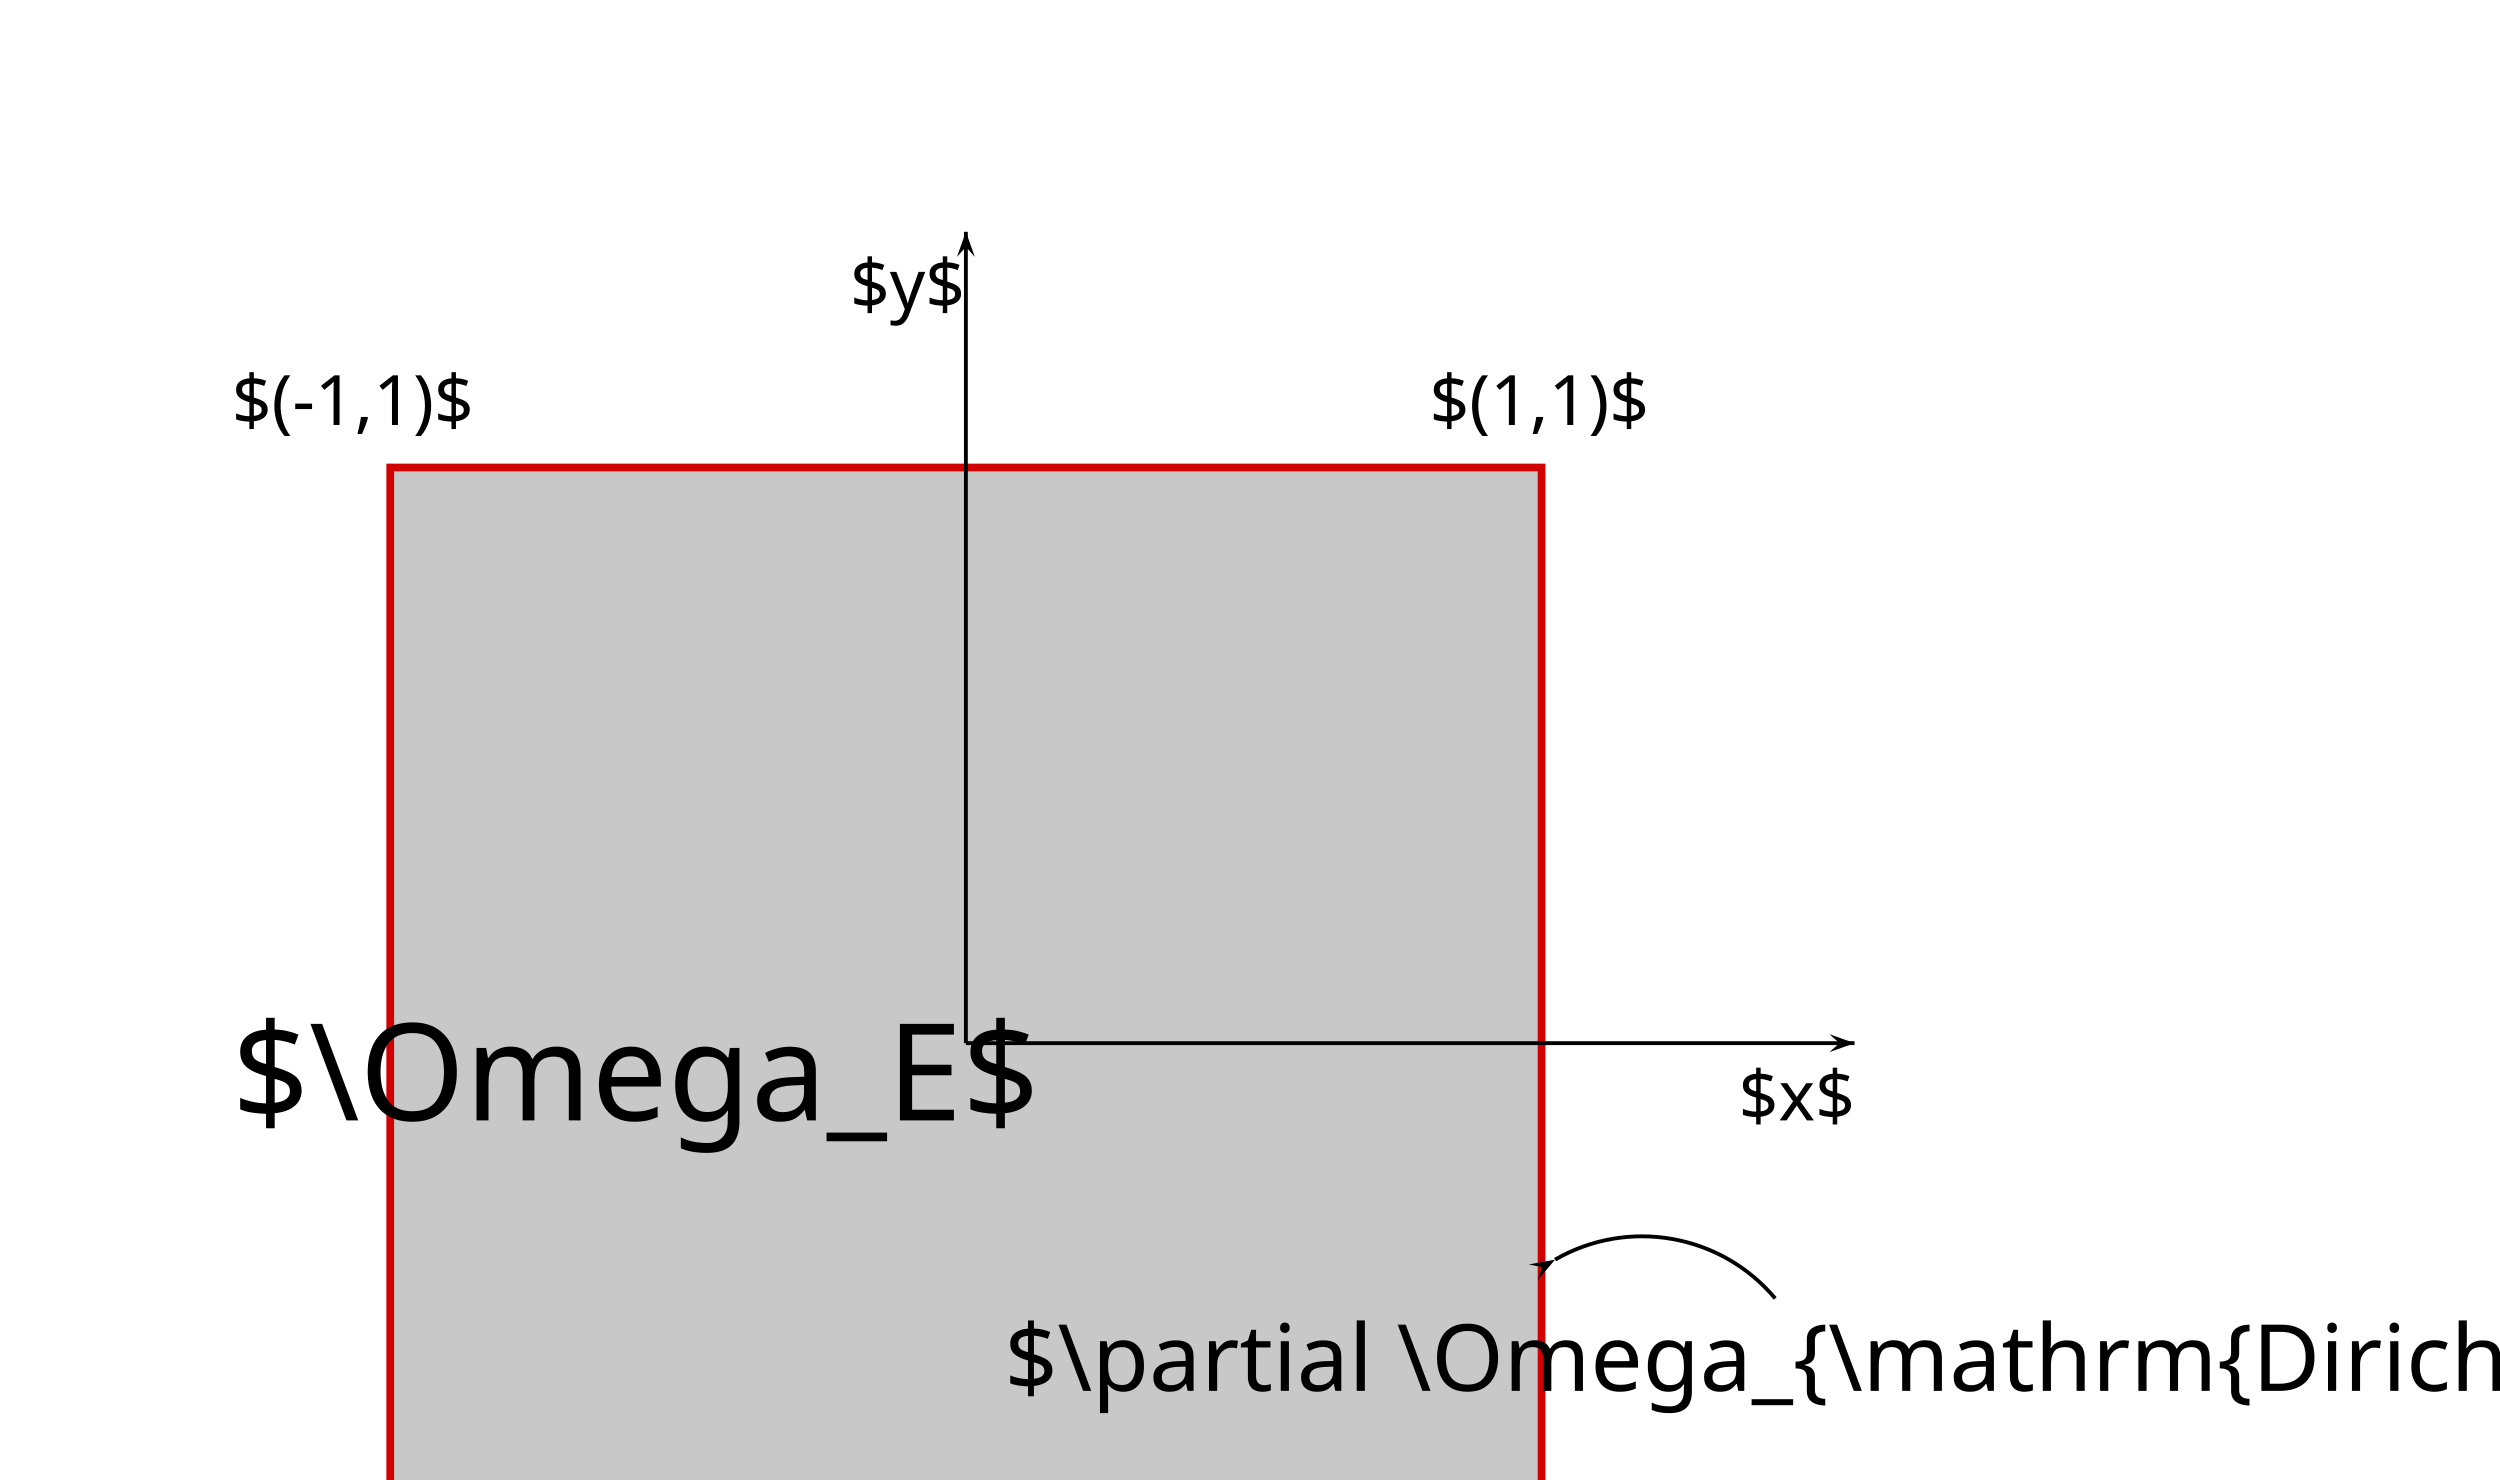
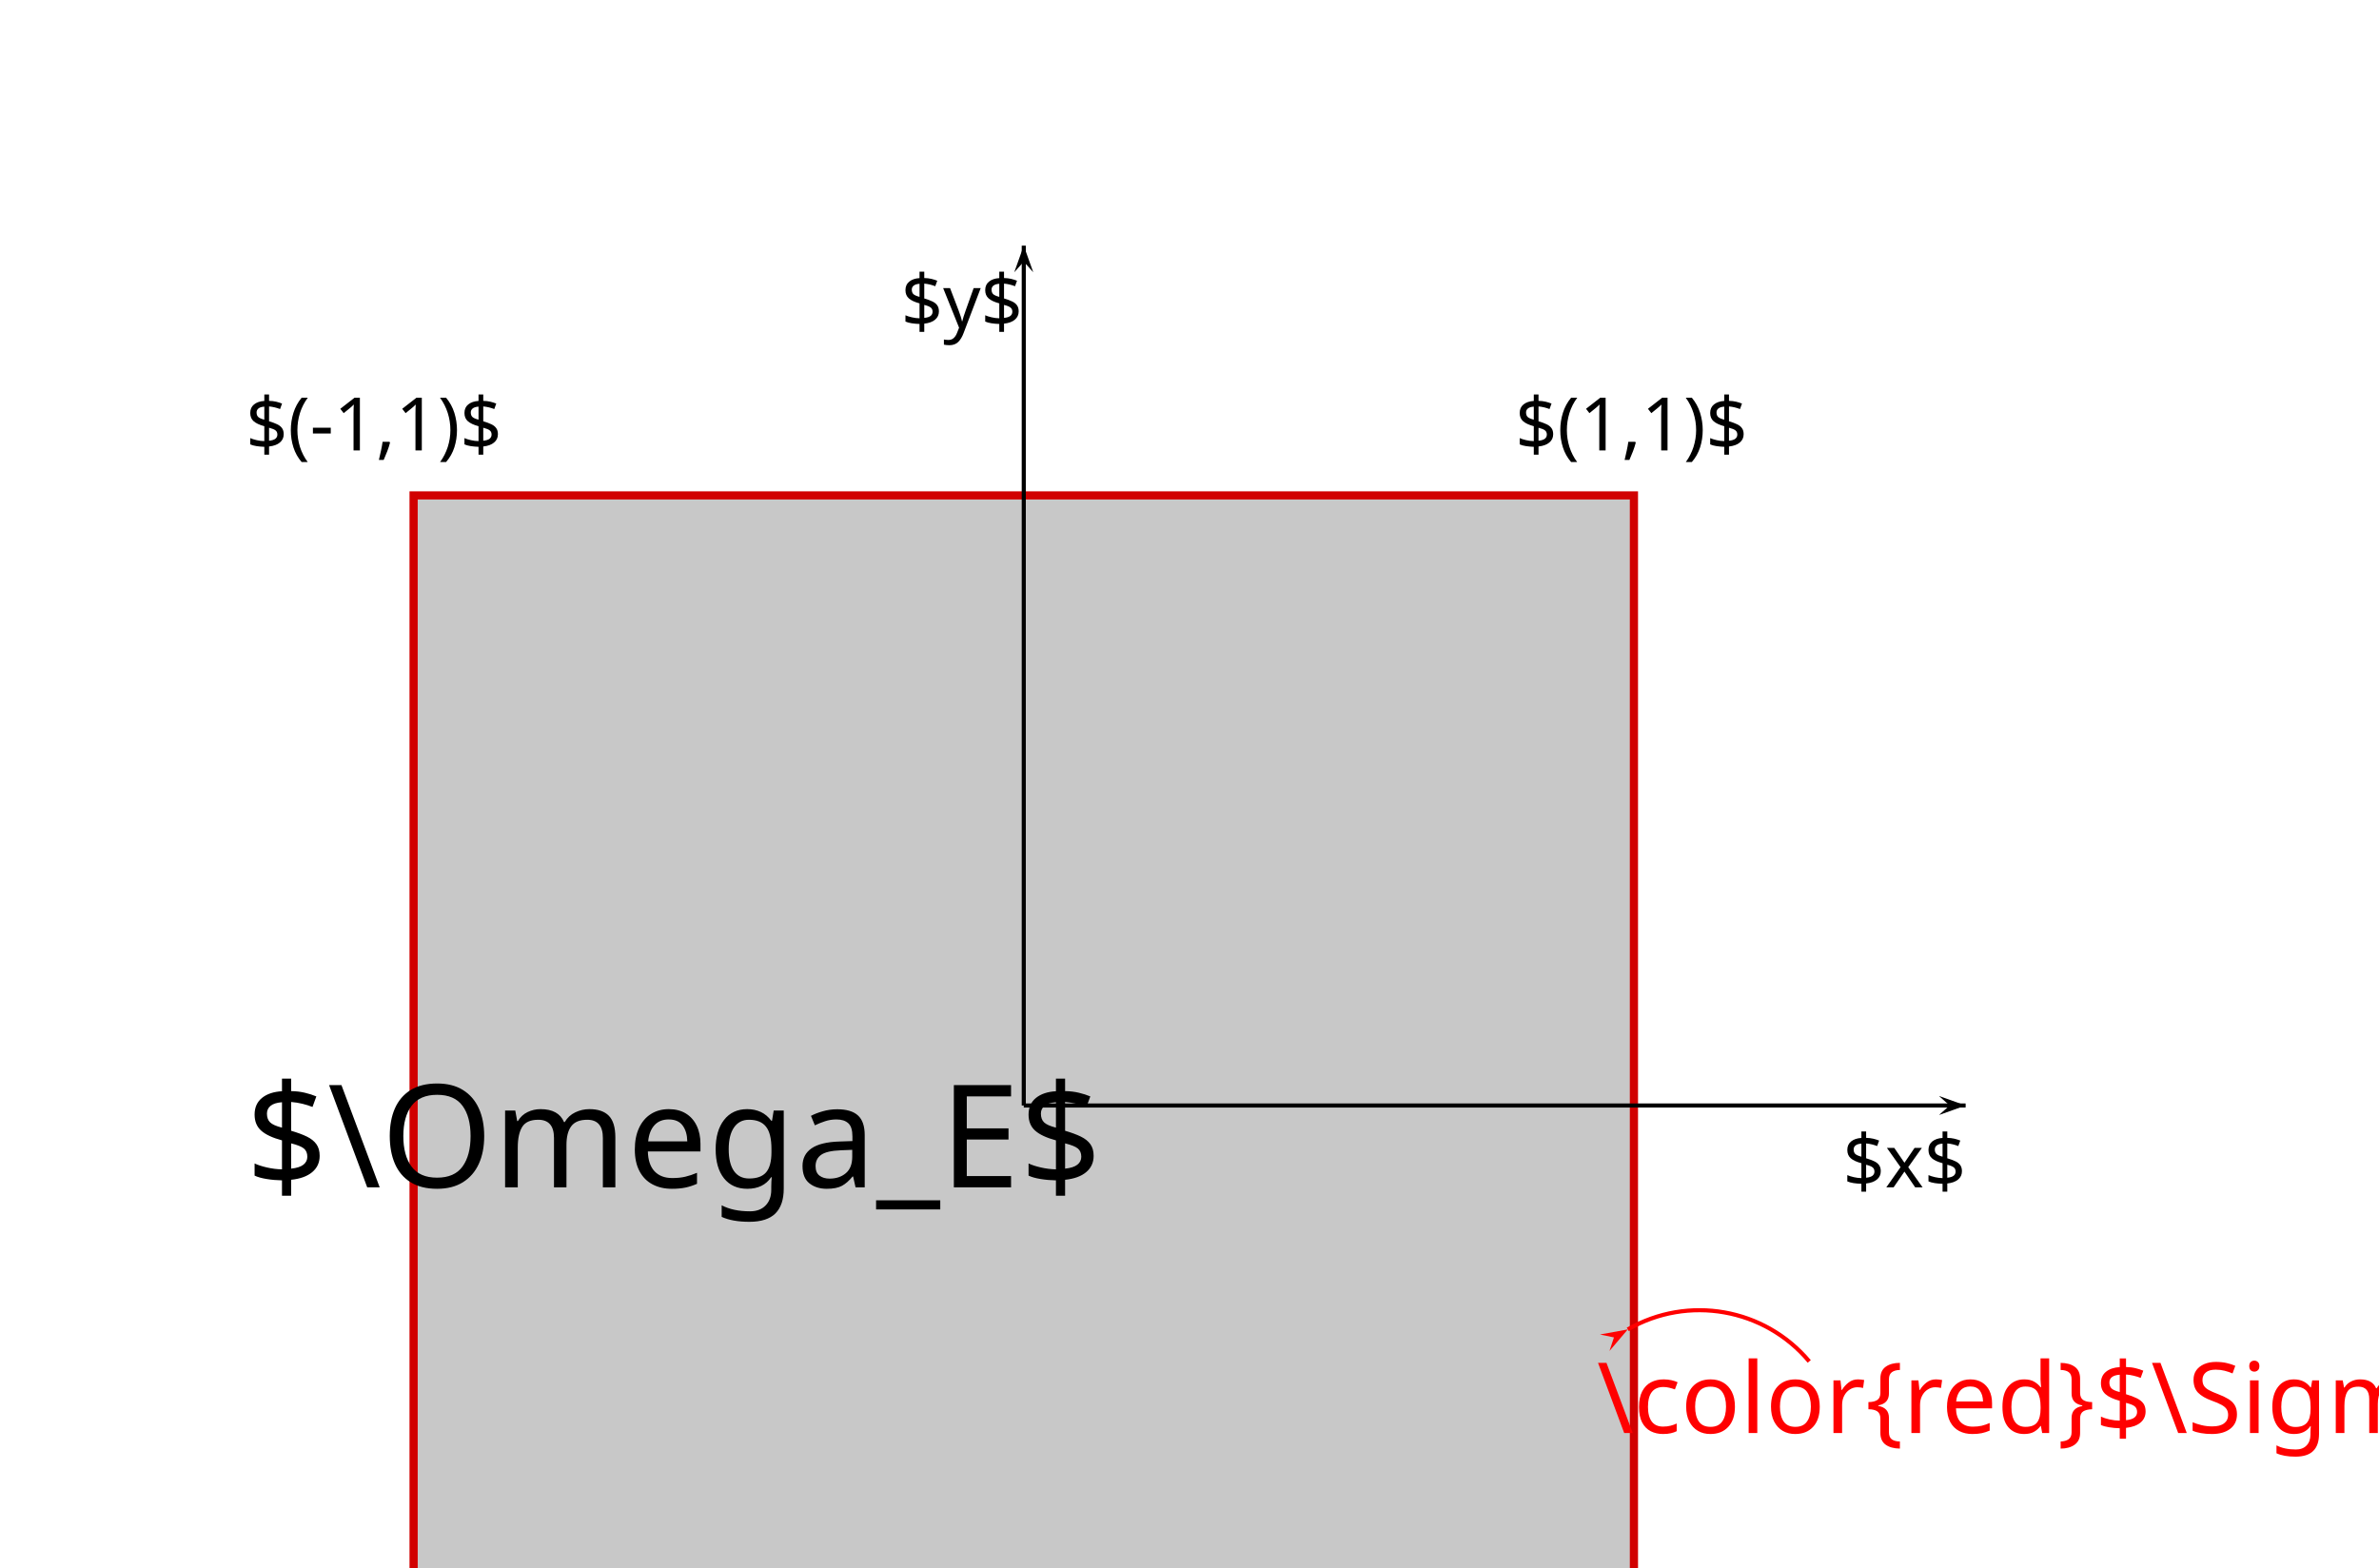
<svg xmlns="http://www.w3.org/2000/svg" xmlns:ns1="http://latexdraw.sourceforge.net/namespaces/latexdraw" version="1.1" baseProfile="full">
  <defs>
-     <marker overflow="visible" orient="auto" id="arrow2-1081">
+     <marker overflow="visible" orient="auto" id="arrow2-21">
      <path d="M 0.0 0.0 L -6.504 2.323 L -3.903 0.0 L -6.504 -2.323 z " ns1:arrSizeNum="2.0" fill="black" />
    </marker>
-     <marker overflow="visible" orient="auto" id="arrow2-1082">
+     <marker overflow="visible" orient="auto" id="arrow2-22">
      <path d="M 0.0 0.0 L -6.504 2.323 L -3.903 0.0 L -6.504 -2.323 z " ns1:arrSizeNum="2.0" fill="black" />
    </marker>
-     <marker overflow="visible" orient="auto" id="arrow2-1104">
-       <path d="M 0.0 0.0 L 6.504 2.323 L 3.903 0.0 L 6.504 -2.323 z " ns1:arrSizeNum="2.0" fill="black" />
+     <marker overflow="visible" orient="auto" id="arrow2-37">
+       <path d="M 0.0 0.0 L 6.504 2.323 L 3.903 0.0 L 6.504 -2.323 z " ns1:arrSizeNum="2.0" fill="red" />
    </marker>
  </defs>
  <g>
-     <g ns1:type="square" id="id1080">
+     <g ns1:type="square" id="id20">
      <rect x="101.0" y="121.0" width="298.0" height="298.0" ns1:borderPos="outer" stroke-width="2.0" stroke="#d10101" fill="#c8c8c8" />
    </g>
-     <g ns1:type="line" id="id1081">
-       <line x1="250.0" x2="250.0" y1="270.0" y2="60.0" stroke-width="1.0" stroke="black" ns1:rotationAngle="0.0" marker-end="url(#arrow2-1081)" />
+     <g ns1:type="line" id="id21">
+       <line x1="250.0" x2="250.0" y1="270.0" y2="60.0" stroke-width="1.0" stroke="black" ns1:rotationAngle="0.0" marker-end="url(#arrow2-21)" />
    </g>
-     <g ns1:type="line" id="id1082">
-       <line x1="250.0" x2="480.0" y1="270.0" y2="270.0" stroke-width="1.0" stroke="black" ns1:rotationAngle="0.0" marker-end="url(#arrow2-1082)" />
+     <g ns1:type="line" id="id22">
+       <line x1="250.0" x2="480.0" y1="270.0" y2="270.0" stroke-width="1.0" stroke="black" ns1:rotationAngle="0.0" marker-end="url(#arrow2-22)" />
    </g>
-     <g ns1:type="text" id="id1083" font-family="Dialog" fill="black" font-size="18" ns1:x="370.0">
+     <g ns1:type="text" id="id23" font-family="Dialog" fill="black" font-size="18" ns1:x="370.0">
      <text x="370.0" y="110.0">$(1,1)$</text>
    </g>
-     <g ns1:type="text" id="id1086" font-family="Dialog" fill="black" font-size="18" ns1:x="60.0">
+     <g ns1:type="text" id="id25" font-family="Dialog" fill="black" font-size="18" ns1:x="60.0">
      <text x="60.0" y="440.0">$(-1,-1)$</text>
    </g>
-     <g ns1:type="text" id="id1089" font-family="Dialog" fill="black" font-size="18" ns1:x="370.0">
+     <g ns1:type="text" id="id27" font-family="Dialog" fill="black" font-size="18" ns1:x="370.0">
      <text x="370.0" y="440.0">$(1,-1)$</text>
    </g>
-     <g ns1:type="text" id="id1092" font-family="Dialog" fill="black" font-size="18" ns1:x="60.0">
+     <g ns1:type="text" id="id29" font-family="Dialog" fill="black" font-size="18" ns1:x="60.0">
      <text x="60.0" y="110.0">$(-1,1)$</text>
    </g>
-     <g ns1:type="text" id="id1095" font-family="Dialog" fill="black" font-size="18" ns1:x="220.0">
+     <g ns1:type="text" id="id31" font-family="Dialog" fill="black" font-size="18" ns1:x="220.0">
      <text x="220.0" y="80.0">$y$</text>
    </g>
-     <g ns1:type="text" id="id1098" font-family="Dialog" fill="black" font-size="18" ns1:x="450.0">
+     <g ns1:type="text" id="id33" font-family="Dialog" fill="black" font-size="18" ns1:x="450.0">
      <text x="450.0" y="290.0">$x$</text>
    </g>
-     <g ns1:type="text" id="id1101" font-family="Dialog" fill="black" font-size="35" ns1:x="60.0">
+     <g ns1:type="text" id="id35" font-family="Dialog" fill="black" font-size="35" ns1:x="60.0">
      <text x="60.0" y="290.0">$\Omega_E$</text>
    </g>
-     <g ns1:type="arc" id="id1104">
-       <path d="M 459.472 336.075 A 45.0 45.0 0.0 0 0 402.5 326.029 " stroke-width="1.0" stroke="black" fill="none" ns1:rotationAngle="0.0" marker-end="url(#arrow2-1104)" />
+     <g ns1:type="arc" id="id37">
+       <path d="M 441.812 332.502 A 35 35 0.0 0 0 397.5 324.689 " stroke-width="1.0" stroke="red" fill="none" ns1:rotationAngle="0.0" marker-end="url(#arrow2-37)" />
    </g>
-     <g ns1:type="text" id="id1108" font-family="Dialog" fill="black" font-size="24" ns1:x="260.0">
-       <text x="260.0" y="360.0">$\partial \Omega_{\mathrm{Dirichlet}}$</text>
+     <g ns1:type="text" id="id41" font-family="Dialog" fill="red" font-size="24" ns1:x="390.0">
+       <text x="390.0" y="350.0">\color{red}$\Sigma_d$</text>
    </g>
  </g>
</svg>
